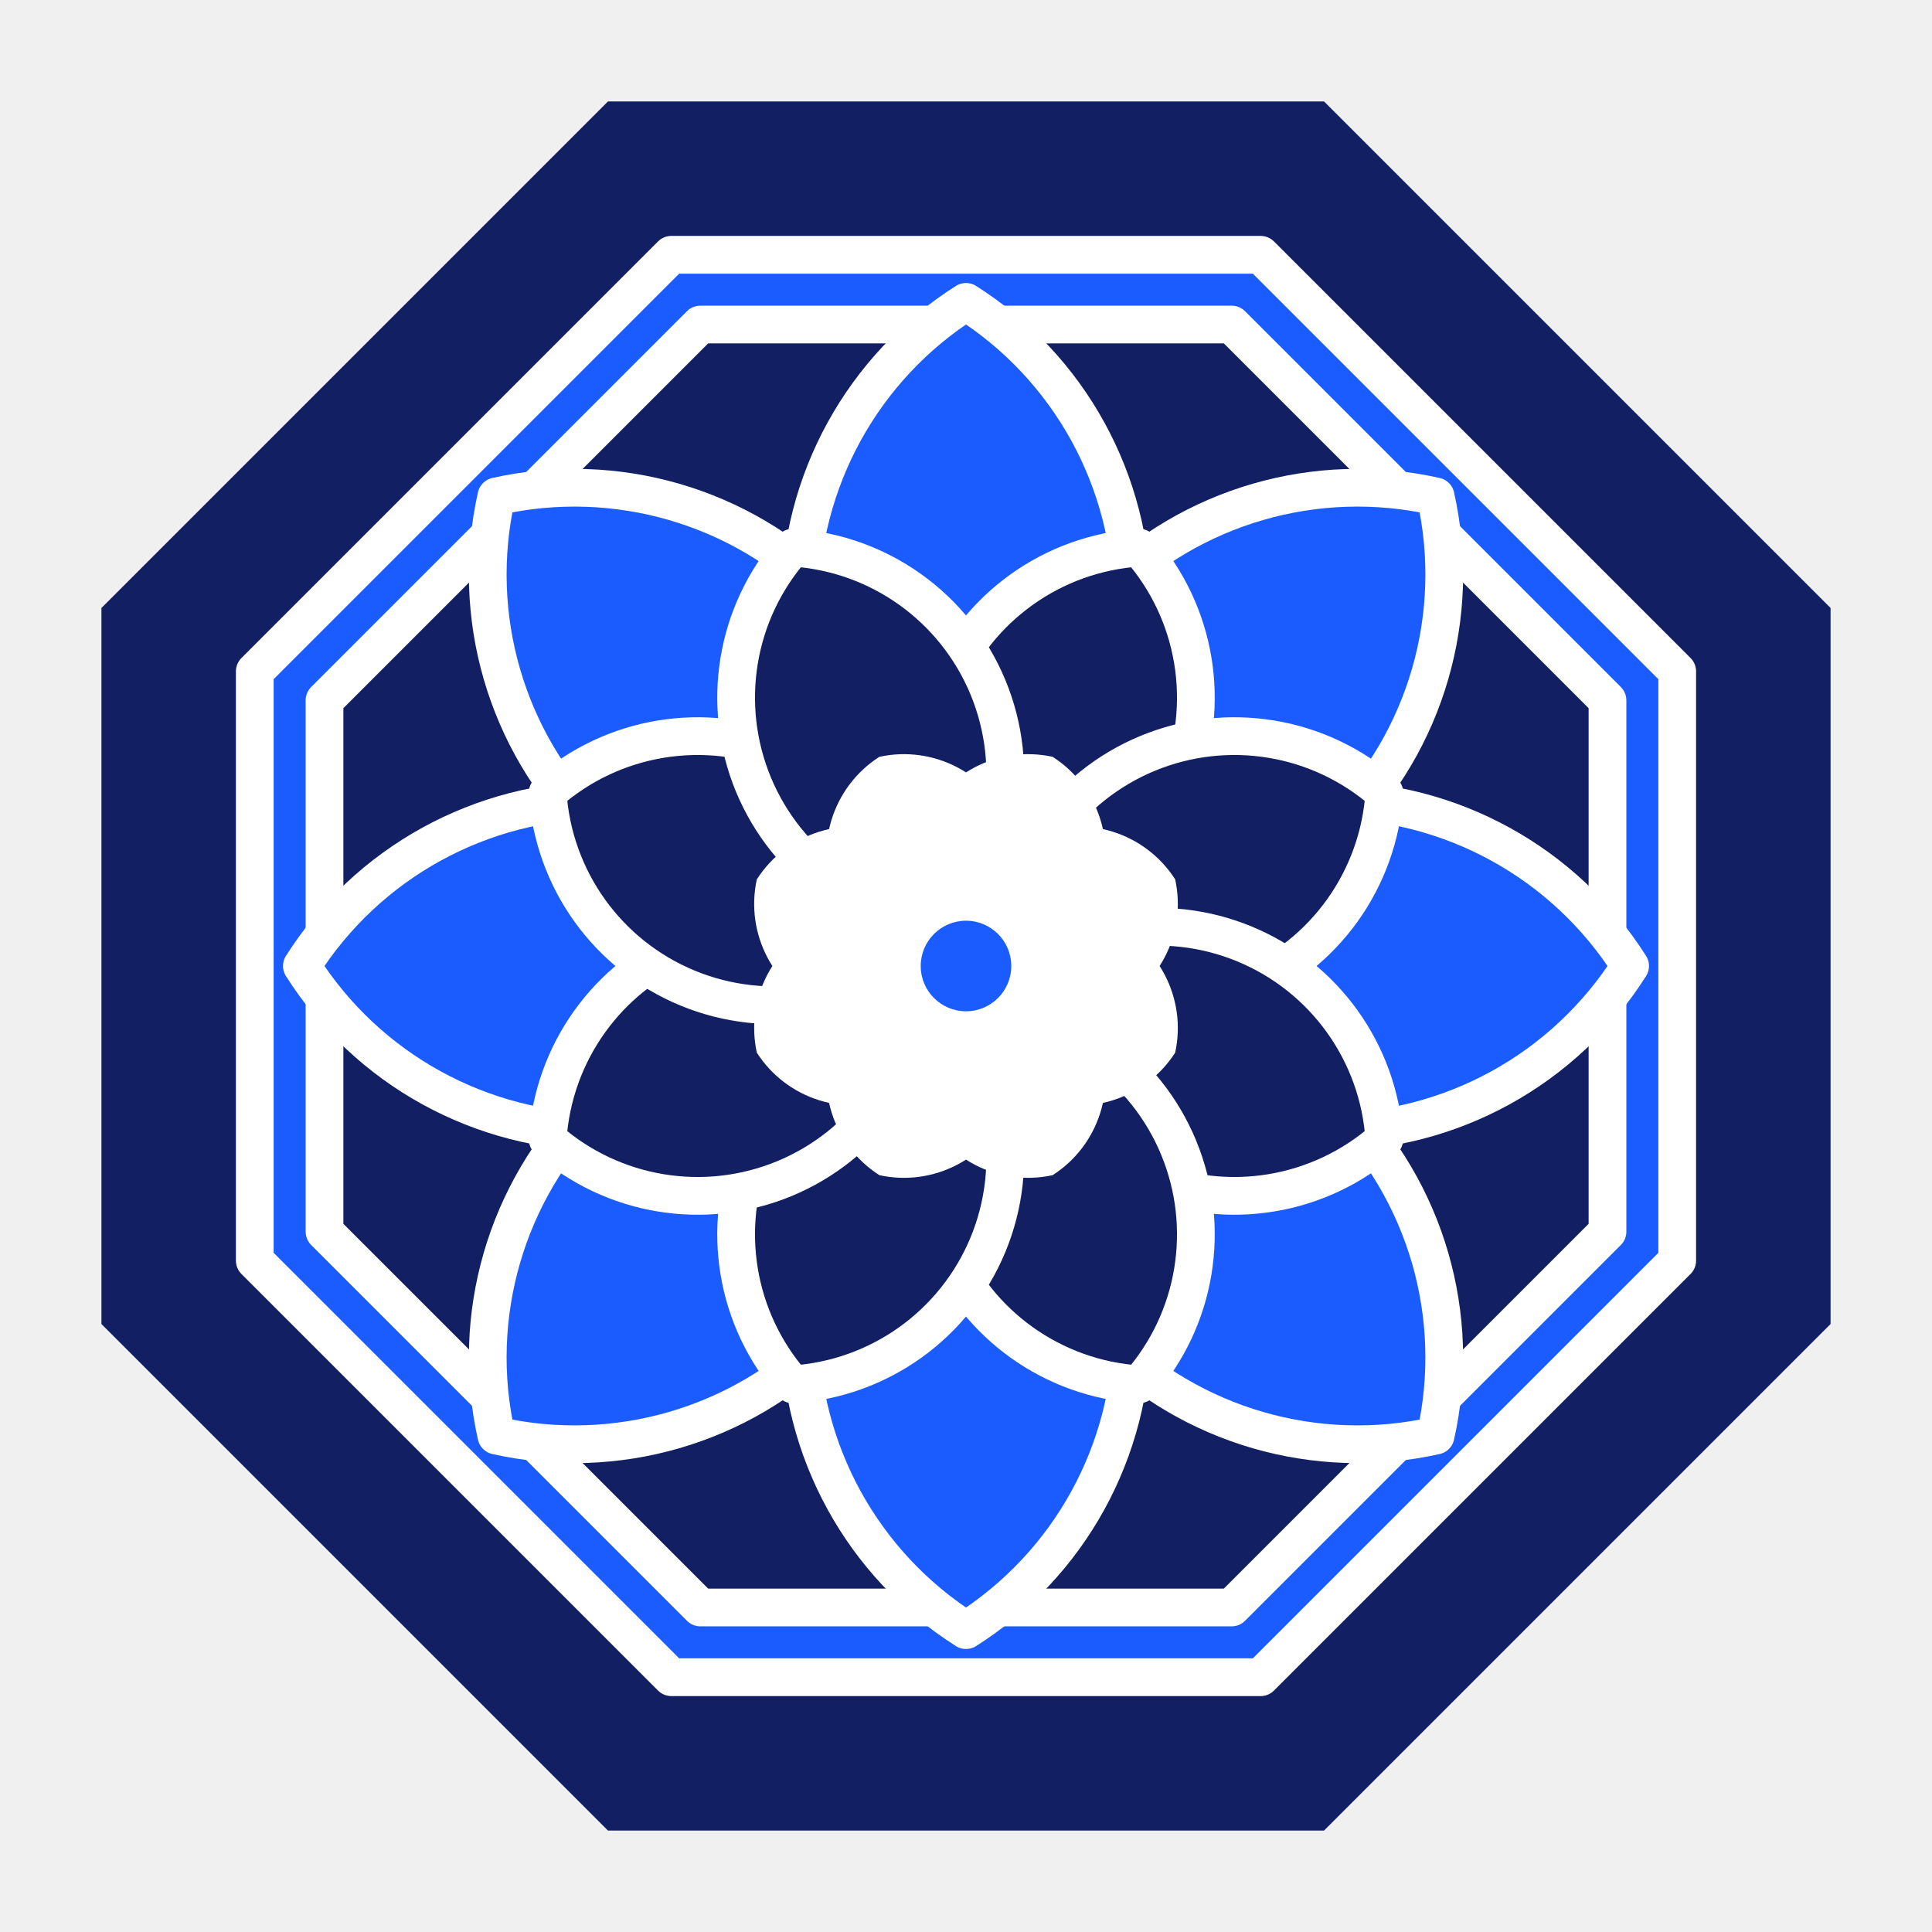
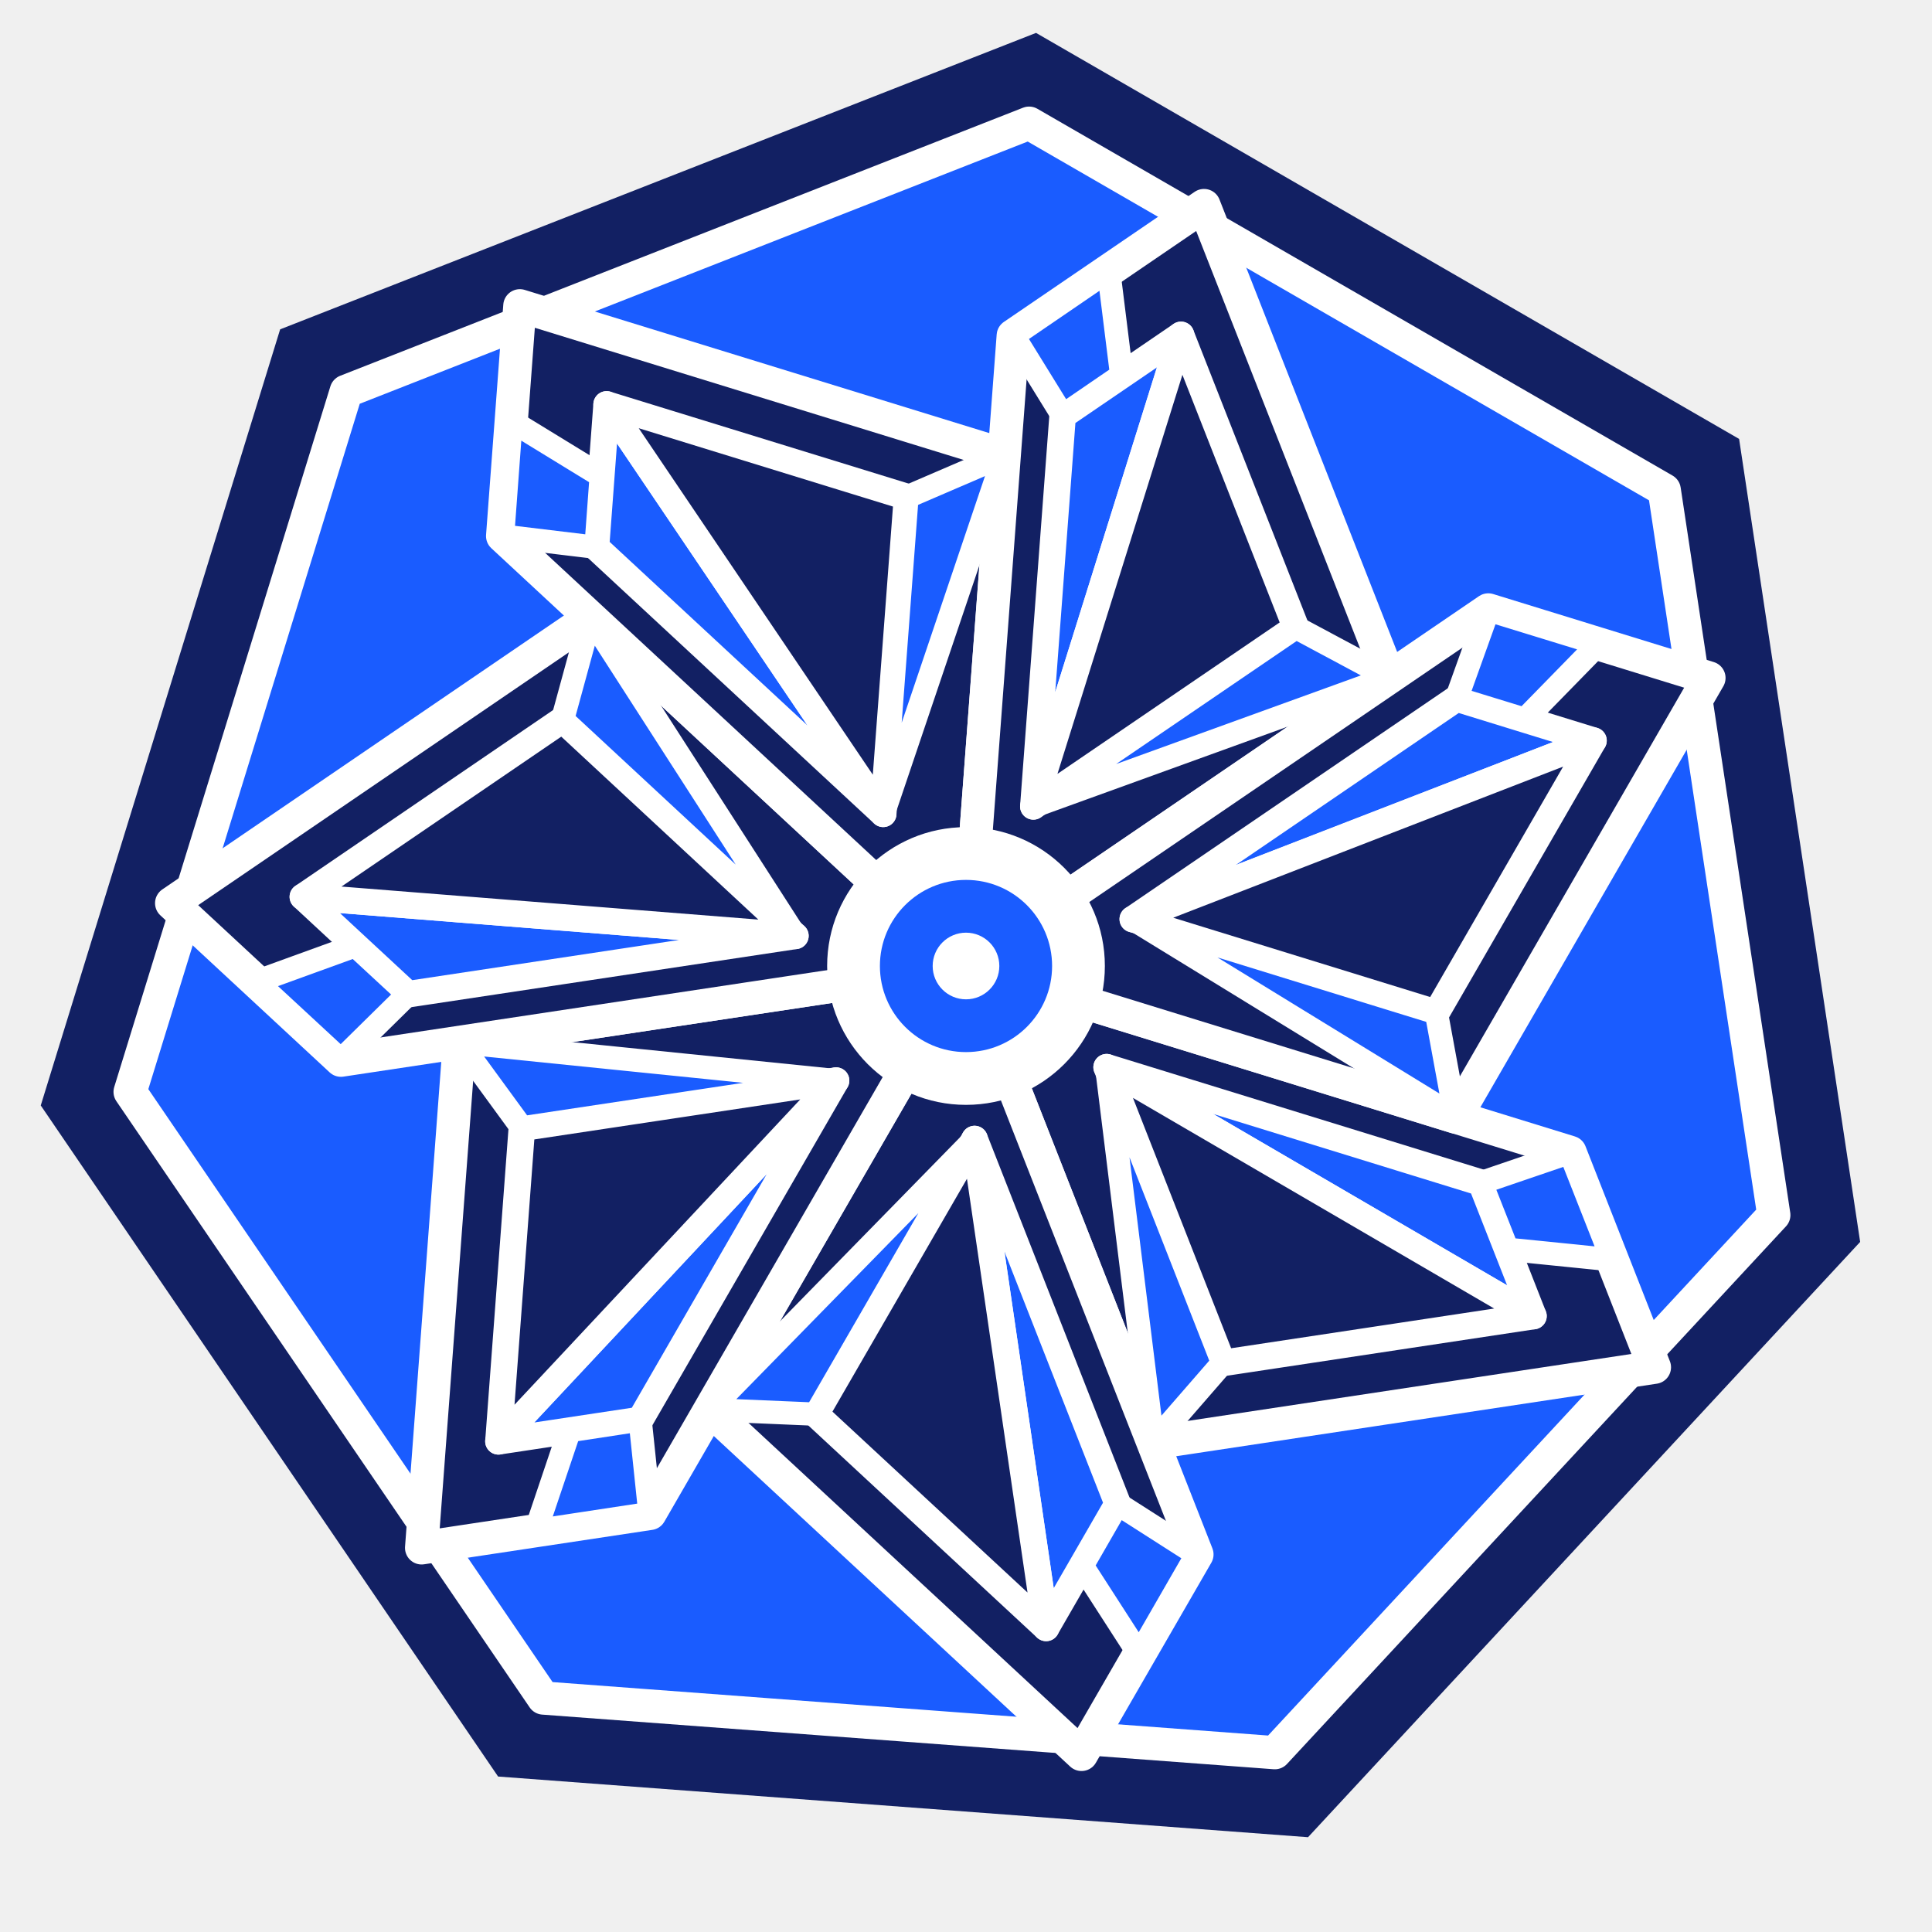
<svg xmlns="http://www.w3.org/2000/svg" viewBox="0 0 64 64" role="img" aria-label="Study Tracker">
-   <path d="M60.64 43.86 L43.86 60.64 L20.14 60.64 L3.36 43.86 L3.36 20.14 L20.14 3.36 L43.86 3.36 L60.64 20.14 Z" fill="#122063" />
-   <path d="M55.56 41.76 L41.76 55.56 L22.24 55.56 L8.44 41.76 L8.44 22.24 L22.24 8.44 L41.76 8.44 L55.56 22.24 Z" fill="#1A5CFF" stroke="#FFFFFF" stroke-width="1.25" stroke-linejoin="round" />
-   <path d="M53.25 40.80 L40.80 53.25 L23.20 53.25 L10.75 40.80 L10.75 23.20 L23.20 10.75 L40.80 10.75 L53.25 23.20 Z" fill="#122063" stroke="#FFFFFF" stroke-width="1.25" stroke-linejoin="round" />
-   <path d="M32 30.00 A11.84 11.84 0 0 1 32 10.00 A11.84 11.84 0 0 1 32 30.00 Z" fill="#1A5CFF" stroke="#FFFFFF" stroke-width="1.25" stroke-linejoin="round" transform="rotate(0 32 32)" />
-   <path d="M32 30.00 A11.84 11.84 0 0 1 32 10.00 A11.84 11.84 0 0 1 32 30.00 Z" fill="#1A5CFF" stroke="#FFFFFF" stroke-width="1.25" stroke-linejoin="round" transform="rotate(45 32 32)" />
-   <path d="M32 30.00 A11.84 11.84 0 0 1 32 10.00 A11.84 11.84 0 0 1 32 30.00 Z" fill="#1A5CFF" stroke="#FFFFFF" stroke-width="1.25" stroke-linejoin="round" transform="rotate(90 32 32)" />
-   <path d="M32 30.00 A11.84 11.84 0 0 1 32 10.00 A11.84 11.84 0 0 1 32 30.00 Z" fill="#1A5CFF" stroke="#FFFFFF" stroke-width="1.25" stroke-linejoin="round" transform="rotate(135 32 32)" />
-   <path d="M32 30.00 A11.84 11.84 0 0 1 32 10.00 A11.84 11.84 0 0 1 32 30.00 Z" fill="#1A5CFF" stroke="#FFFFFF" stroke-width="1.25" stroke-linejoin="round" transform="rotate(180 32 32)" />
-   <path d="M32 30.00 A11.84 11.84 0 0 1 32 10.00 A11.84 11.84 0 0 1 32 30.00 Z" fill="#1A5CFF" stroke="#FFFFFF" stroke-width="1.25" stroke-linejoin="round" transform="rotate(225 32 32)" />
-   <path d="M32 30.00 A11.84 11.84 0 0 1 32 10.00 A11.84 11.84 0 0 1 32 30.00 Z" fill="#1A5CFF" stroke="#FFFFFF" stroke-width="1.25" stroke-linejoin="round" transform="rotate(270 32 32)" />
-   <path d="M32 30.00 A11.84 11.84 0 0 1 32 10.00 A11.84 11.84 0 0 1 32 30.00 Z" fill="#1A5CFF" stroke="#FFFFFF" stroke-width="1.25" stroke-linejoin="round" transform="rotate(315 32 32)" />
-   <path d="M32 30.50 A7.52 7.52 0 0 1 32 17.00 A7.52 7.52 0 0 1 32 30.50 Z" fill="#122063" stroke="#FFFFFF" stroke-width="1.25" stroke-linejoin="round" transform="rotate(22.5 32 32)" />
-   <path d="M32 30.50 A7.52 7.52 0 0 1 32 17.00 A7.52 7.52 0 0 1 32 30.50 Z" fill="#122063" stroke="#FFFFFF" stroke-width="1.25" stroke-linejoin="round" transform="rotate(67.5 32 32)" />
-   <path d="M32 30.50 A7.52 7.52 0 0 1 32 17.00 A7.52 7.52 0 0 1 32 30.50 Z" fill="#122063" stroke="#FFFFFF" stroke-width="1.25" stroke-linejoin="round" transform="rotate(112.5 32 32)" />
-   <path d="M32 30.50 A7.52 7.52 0 0 1 32 17.00 A7.52 7.52 0 0 1 32 30.50 Z" fill="#122063" stroke="#FFFFFF" stroke-width="1.25" stroke-linejoin="round" transform="rotate(157.5 32 32)" />
-   <path d="M32 30.50 A7.52 7.52 0 0 1 32 17.00 A7.52 7.52 0 0 1 32 30.50 Z" fill="#122063" stroke="#FFFFFF" stroke-width="1.25" stroke-linejoin="round" transform="rotate(202.5 32 32)" />
-   <path d="M32 30.50 A7.52 7.52 0 0 1 32 17.00 A7.52 7.52 0 0 1 32 30.50 Z" fill="#122063" stroke="#FFFFFF" stroke-width="1.25" stroke-linejoin="round" transform="rotate(247.5 32 32)" />
-   <path d="M32 30.50 A7.52 7.52 0 0 1 32 17.00 A7.52 7.52 0 0 1 32 30.50 Z" fill="#122063" stroke="#FFFFFF" stroke-width="1.25" stroke-linejoin="round" transform="rotate(292.5 32 32)" />
-   <path d="M32 30.50 A7.52 7.52 0 0 1 32 17.00 A7.52 7.52 0 0 1 32 30.50 Z" fill="#122063" stroke="#FFFFFF" stroke-width="1.25" stroke-linejoin="round" transform="rotate(337.5 32 32)" />
-   <path d="M32 32.00 A3.81 3.81 0 0 1 32 24.50 A3.81 3.81 0 0 1 32 32.00 Z" fill="#FFFFFF" transform="rotate(22.5 32 32)" />
-   <path d="M32 32.00 A3.81 3.81 0 0 1 32 24.50 A3.81 3.81 0 0 1 32 32.00 Z" fill="#FFFFFF" transform="rotate(67.5 32 32)" />
-   <path d="M32 32.00 A3.81 3.81 0 0 1 32 24.50 A3.81 3.81 0 0 1 32 32.00 Z" fill="#FFFFFF" transform="rotate(112.5 32 32)" />
-   <path d="M32 32.00 A3.81 3.81 0 0 1 32 24.50 A3.81 3.81 0 0 1 32 32.00 Z" fill="#FFFFFF" transform="rotate(157.5 32 32)" />
-   <path d="M32 32.00 A3.81 3.81 0 0 1 32 24.50 A3.81 3.81 0 0 1 32 32.00 Z" fill="#FFFFFF" transform="rotate(202.5 32 32)" />
-   <path d="M32 32.00 A3.81 3.81 0 0 1 32 24.50 A3.81 3.81 0 0 1 32 32.00 Z" fill="#FFFFFF" transform="rotate(247.5 32 32)" />
-   <path d="M32 32.00 A3.81 3.81 0 0 1 32 24.50 A3.81 3.81 0 0 1 32 32.00 Z" fill="#FFFFFF" transform="rotate(292.5 32 32)" />
-   <path d="M32 32.00 A3.81 3.81 0 0 1 32 24.50 A3.81 3.81 0 0 1 32 32.00 Z" fill="#FFFFFF" transform="rotate(337.5 32 32)" />
-   <circle cx="32" cy="32" r="1.5" fill="#1A5CFF" />
+   <path d="M61.62 41.14 L43.33 60.86 L16.50 58.85 L1.35 36.62 L9.28 10.91 L34.32 1.09 L57.61 14.54 Z" fill="#122063" />
+   <path d="M58.76 40.25 L42.23 58.06 L18.00 56.25 L4.31 36.17 L11.47 12.96 L34.09 4.08 L55.13 16.23 Z" fill="#1A5CFF" stroke="#FFFFFF" stroke-width="1.1" stroke-linejoin="round" stroke-linecap="round" />
+   <path d="M32.00 32.00 L52.94 32.00 L57.71 37.98 L42.58 45.27 Z" fill="#122063" stroke="#FFFFFF" stroke-width="1.1" stroke-linejoin="round" stroke-linecap="round" transform="rotate(17.14286 32 32)" />
+   <path d="M37.44 33.83 L50.42 33.83 L53.38 37.54 Z" fill="#1A5CFF" stroke="#FFFFFF" stroke-width="0.88" stroke-linejoin="round" stroke-linecap="round" transform="rotate(17.14286 32 32)" />
+   <path d="M37.44 33.83 L53.38 37.54 L44.00 42.06 Z" fill="#122063" stroke="#FFFFFF" stroke-width="0.88" stroke-linejoin="round" stroke-linecap="round" transform="rotate(17.14286 32 32)" />
+   <path d="M52.94 32.00 L55.33 34.99 L51.90 35.68 L50.42 33.83 Z" fill="#1A5CFF" stroke="#FFFFFF" stroke-width="0.77" stroke-linejoin="round" stroke-linecap="round" transform="rotate(17.14286 32 32)" />
+   <path d="M42.58 45.27 L44.00 42.06 L37.44 33.83 Z" fill="#1A5CFF" stroke="#FFFFFF" stroke-width="0.77" stroke-linejoin="round" stroke-linecap="round" transform="rotate(17.14286 32 32)" />
+   <path d="M32.00 32.00 L52.94 32.00 L57.71 37.98 L42.58 45.27 Z" fill="#122063" stroke="#FFFFFF" stroke-width="1.1" stroke-linejoin="round" stroke-linecap="round" transform="rotate(68.57143 32 32)" />
+   <path d="M37.44 33.83 L50.42 33.83 L53.38 37.54 Z" fill="#1A5CFF" stroke="#FFFFFF" stroke-width="0.88" stroke-linejoin="round" stroke-linecap="round" transform="rotate(68.57143 32 32)" />
+   <path d="M37.44 33.83 L53.38 37.54 L44.00 42.06 Z" fill="#122063" stroke="#FFFFFF" stroke-width="0.88" stroke-linejoin="round" stroke-linecap="round" transform="rotate(68.57143 32 32)" />
+   <path d="M52.94 32.00 L55.33 34.99 L51.90 35.68 L50.42 33.83 Z" fill="#1A5CFF" stroke="#FFFFFF" stroke-width="0.77" stroke-linejoin="round" stroke-linecap="round" transform="rotate(68.57143 32 32)" />
+   <path d="M42.58 45.27 L44.00 42.06 L37.44 33.83 Z" fill="#1A5CFF" stroke="#FFFFFF" stroke-width="0.77" stroke-linejoin="round" stroke-linecap="round" transform="rotate(68.57143 32 32)" />
+   <path d="M32.00 32.00 L52.94 32.00 L57.71 37.98 L42.58 45.27 Z" fill="#122063" stroke="#FFFFFF" stroke-width="1.1" stroke-linejoin="round" stroke-linecap="round" transform="rotate(120 32 32)" />
+   <path d="M37.44 33.83 L50.42 33.83 L53.38 37.54 Z" fill="#1A5CFF" stroke="#FFFFFF" stroke-width="0.88" stroke-linejoin="round" stroke-linecap="round" transform="rotate(120 32 32)" />
+   <path d="M37.44 33.83 L53.38 37.54 L44.00 42.06 Z" fill="#122063" stroke="#FFFFFF" stroke-width="0.88" stroke-linejoin="round" stroke-linecap="round" transform="rotate(120 32 32)" />
+   <path d="M52.94 32.00 L55.33 34.99 L51.90 35.68 L50.42 33.83 Z" fill="#1A5CFF" stroke="#FFFFFF" stroke-width="0.77" stroke-linejoin="round" stroke-linecap="round" transform="rotate(120 32 32)" />
+   <path d="M42.58 45.27 L44.00 42.06 L37.44 33.83 Z" fill="#1A5CFF" stroke="#FFFFFF" stroke-width="0.77" stroke-linejoin="round" stroke-linecap="round" transform="rotate(120 32 32)" />
+   <path d="M32.00 32.00 L52.94 32.00 L57.71 37.98 L42.58 45.27 Z" fill="#122063" stroke="#FFFFFF" stroke-width="1.1" stroke-linejoin="round" stroke-linecap="round" transform="rotate(171.4286 32 32)" />
+   <path d="M37.44 33.83 L50.42 33.83 L53.38 37.54 Z" fill="#1A5CFF" stroke="#FFFFFF" stroke-width="0.88" stroke-linejoin="round" stroke-linecap="round" transform="rotate(171.4286 32 32)" />
+   <path d="M37.44 33.83 L53.38 37.54 L44.00 42.06 Z" fill="#122063" stroke="#FFFFFF" stroke-width="0.88" stroke-linejoin="round" stroke-linecap="round" transform="rotate(171.4286 32 32)" />
+   <path d="M52.94 32.00 L55.33 34.99 L51.90 35.68 L50.42 33.83 Z" fill="#1A5CFF" stroke="#FFFFFF" stroke-width="0.77" stroke-linejoin="round" stroke-linecap="round" transform="rotate(171.4286 32 32)" />
+   <path d="M42.58 45.27 L44.00 42.06 L37.44 33.83 Z" fill="#1A5CFF" stroke="#FFFFFF" stroke-width="0.77" stroke-linejoin="round" stroke-linecap="round" transform="rotate(171.4286 32 32)" />
+   <path d="M32.00 32.00 L52.94 32.00 L57.71 37.98 L42.58 45.27 Z" fill="#122063" stroke="#FFFFFF" stroke-width="1.1" stroke-linejoin="round" stroke-linecap="round" transform="rotate(222.8571 32 32)" />
+   <path d="M37.44 33.83 L50.42 33.83 L53.38 37.54 Z" fill="#1A5CFF" stroke="#FFFFFF" stroke-width="0.88" stroke-linejoin="round" stroke-linecap="round" transform="rotate(222.8571 32 32)" />
+   <path d="M37.44 33.83 L53.38 37.54 L44.00 42.06 Z" fill="#122063" stroke="#FFFFFF" stroke-width="0.88" stroke-linejoin="round" stroke-linecap="round" transform="rotate(222.8571 32 32)" />
+   <path d="M52.94 32.00 L55.33 34.99 L51.90 35.68 L50.42 33.83 Z" fill="#1A5CFF" stroke="#FFFFFF" stroke-width="0.77" stroke-linejoin="round" stroke-linecap="round" transform="rotate(222.8571 32 32)" />
+   <path d="M42.58 45.27 L44.00 42.06 L37.44 33.83 Z" fill="#1A5CFF" stroke="#FFFFFF" stroke-width="0.77" stroke-linejoin="round" stroke-linecap="round" transform="rotate(222.8571 32 32)" />
+   <path d="M32.00 32.00 L52.94 32.00 L57.71 37.98 L42.58 45.27 Z" fill="#122063" stroke="#FFFFFF" stroke-width="1.1" stroke-linejoin="round" stroke-linecap="round" transform="rotate(274.2857 32 32)" />
+   <path d="M37.44 33.83 L50.42 33.83 L53.38 37.54 Z" fill="#1A5CFF" stroke="#FFFFFF" stroke-width="0.88" stroke-linejoin="round" stroke-linecap="round" transform="rotate(274.2857 32 32)" />
+   <path d="M37.44 33.83 L53.38 37.54 L44.00 42.06 Z" fill="#122063" stroke="#FFFFFF" stroke-width="0.88" stroke-linejoin="round" stroke-linecap="round" transform="rotate(274.2857 32 32)" />
+   <path d="M52.94 32.00 L55.33 34.99 L51.90 35.68 L50.42 33.83 Z" fill="#1A5CFF" stroke="#FFFFFF" stroke-width="0.77" stroke-linejoin="round" stroke-linecap="round" transform="rotate(274.2857 32 32)" />
+   <path d="M42.58 45.27 L44.00 42.06 L37.44 33.83 Z" fill="#1A5CFF" stroke="#FFFFFF" stroke-width="0.77" stroke-linejoin="round" stroke-linecap="round" transform="rotate(274.2857 32 32)" />
+   <path d="M32.00 32.00 L52.94 32.00 L57.71 37.98 L42.58 45.27 Z" fill="#122063" stroke="#FFFFFF" stroke-width="1.1" stroke-linejoin="round" stroke-linecap="round" transform="rotate(325.7143 32 32)" />
+   <path d="M37.44 33.83 L50.42 33.83 L53.38 37.54 Z" fill="#1A5CFF" stroke="#FFFFFF" stroke-width="0.88" stroke-linejoin="round" stroke-linecap="round" transform="rotate(325.7143 32 32)" />
+   <path d="M37.44 33.83 L53.38 37.54 L44.00 42.06 Z" fill="#122063" stroke="#FFFFFF" stroke-width="0.88" stroke-linejoin="round" stroke-linecap="round" transform="rotate(325.7143 32 32)" />
+   <path d="M52.94 32.00 L55.33 34.99 L51.90 35.68 L50.42 33.83 Z" fill="#1A5CFF" stroke="#FFFFFF" stroke-width="0.77" stroke-linejoin="round" stroke-linecap="round" transform="rotate(325.7143 32 32)" />
+   <path d="M42.58 45.27 L44.00 42.06 L37.44 33.83 Z" fill="#1A5CFF" stroke="#FFFFFF" stroke-width="0.77" stroke-linejoin="round" stroke-linecap="round" transform="rotate(325.7143 32 32)" />
+   <circle cx="32" cy="32" r="4.6" fill="#FFFFFF" />
+   <circle cx="32" cy="32" r="2.852" fill="#1A5CFF" />
+   <circle cx="32" cy="32" r="1.104" fill="#FFFFFF" />
</svg>
